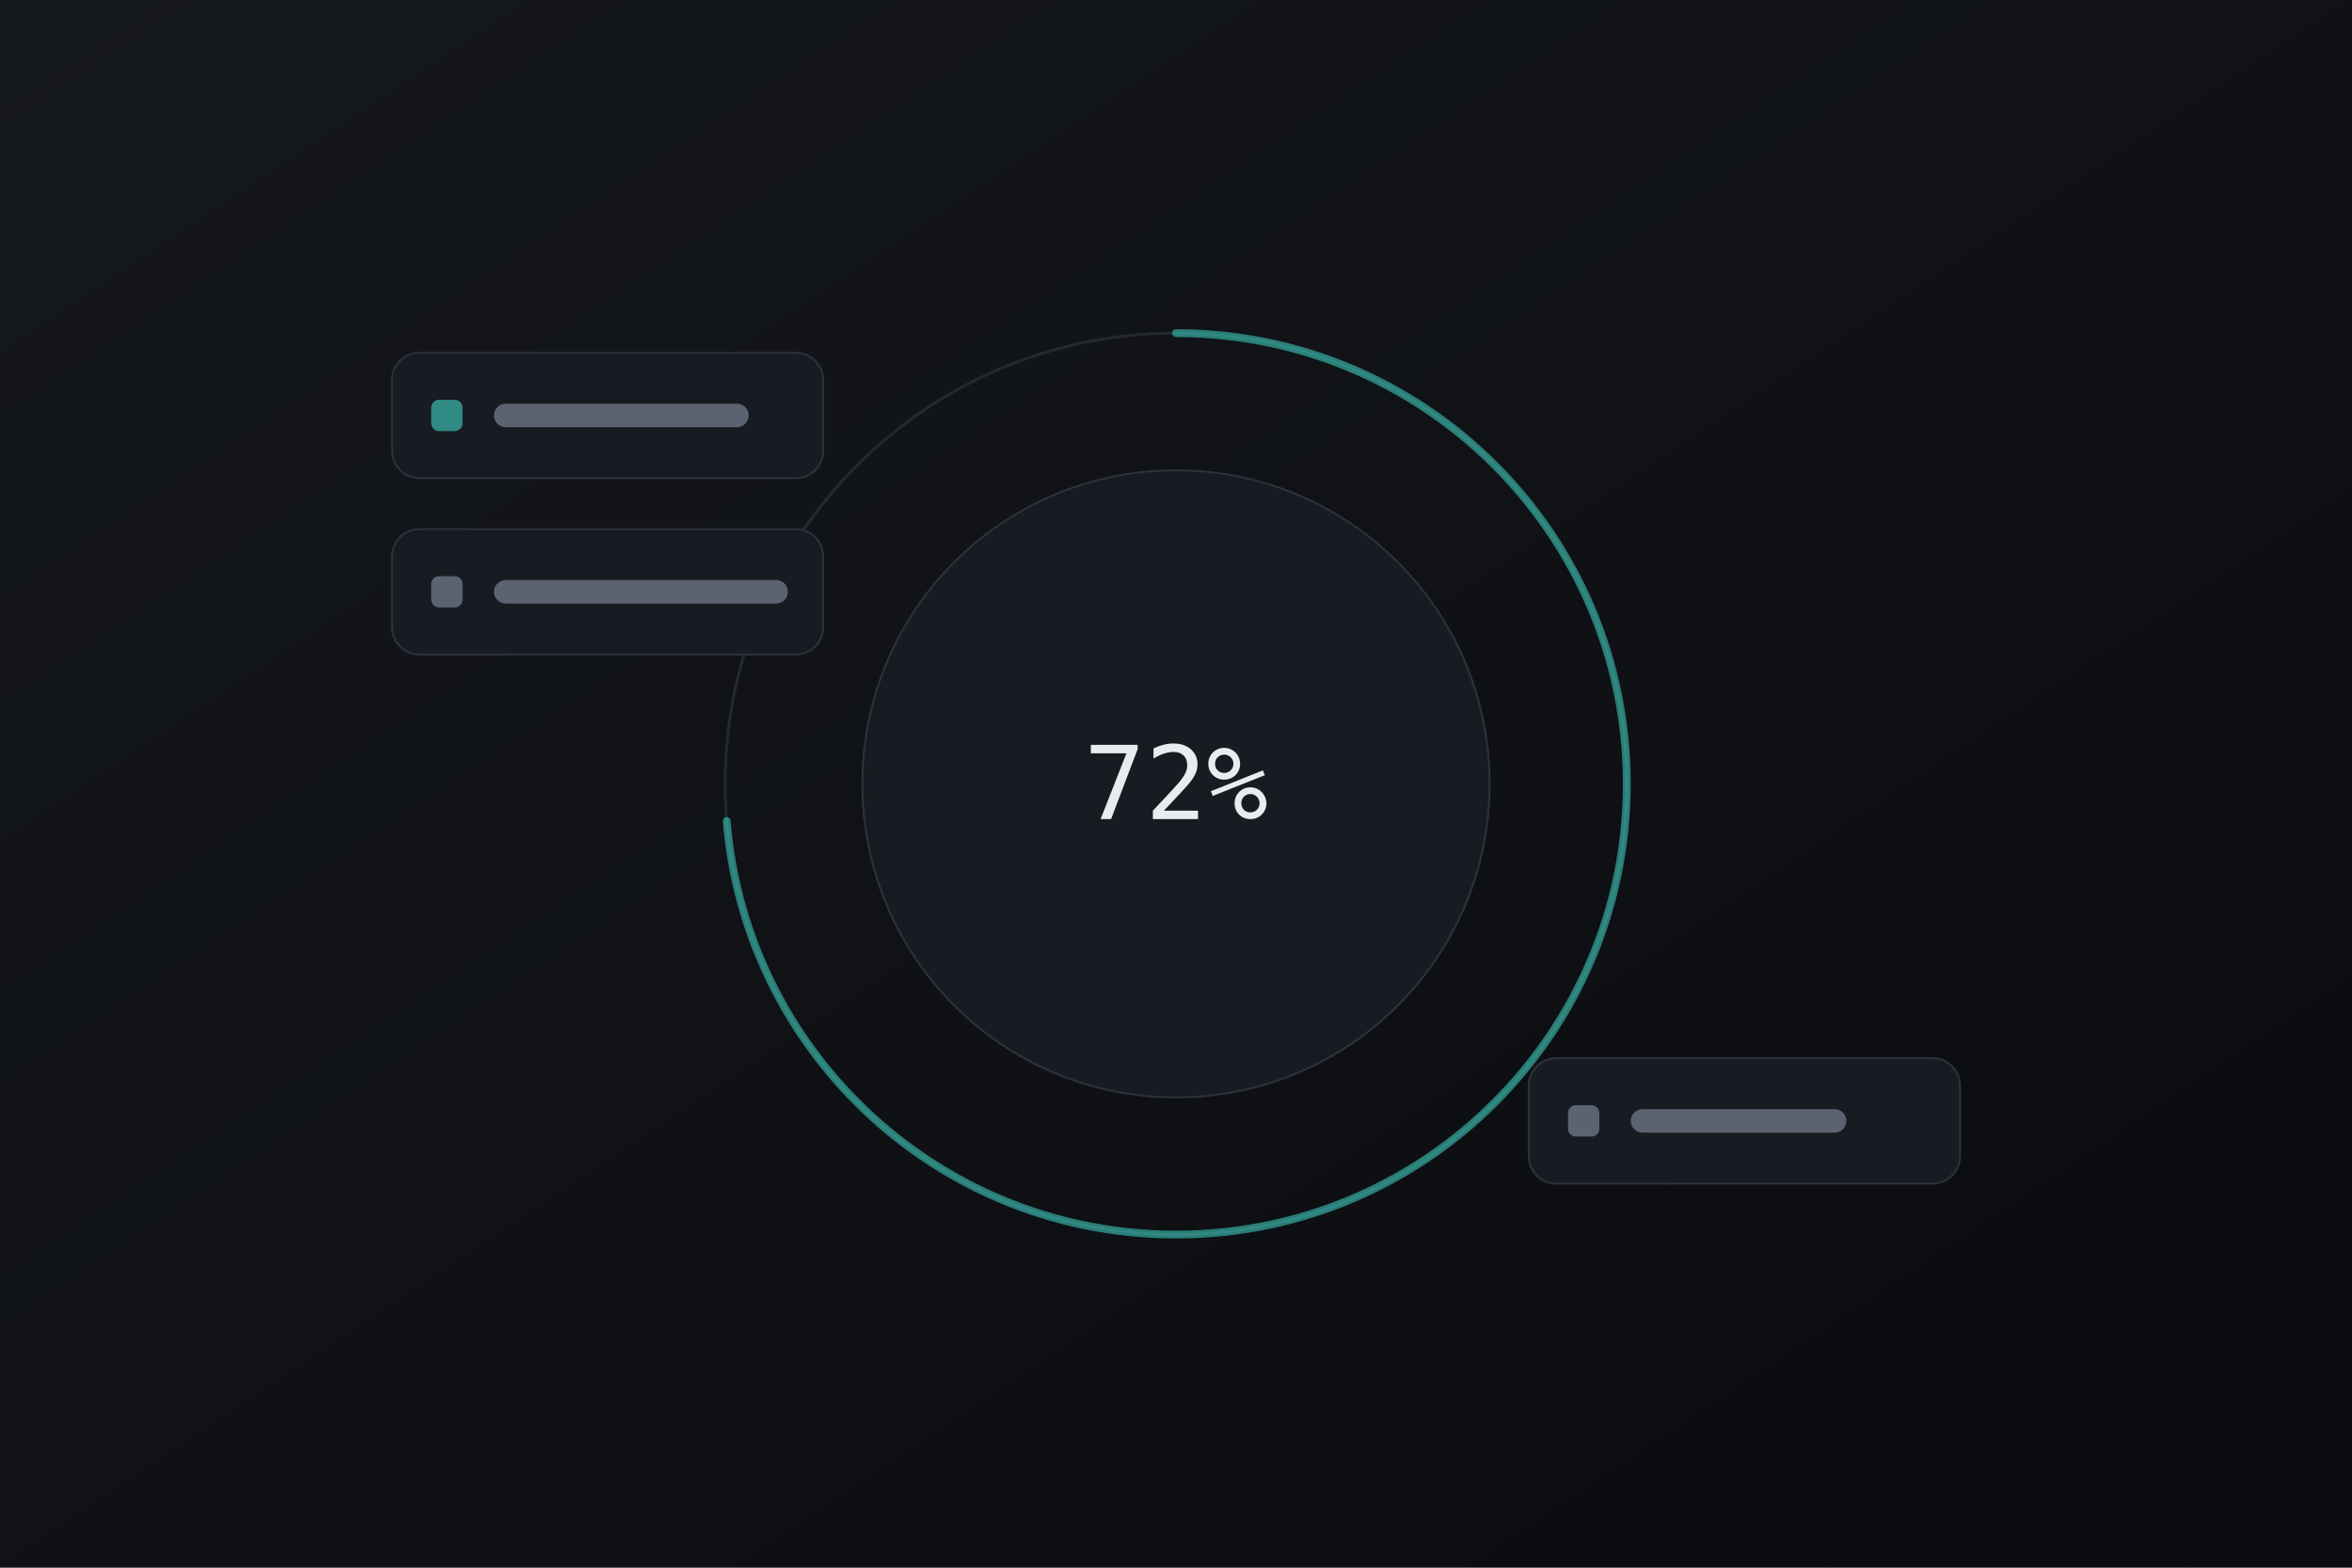
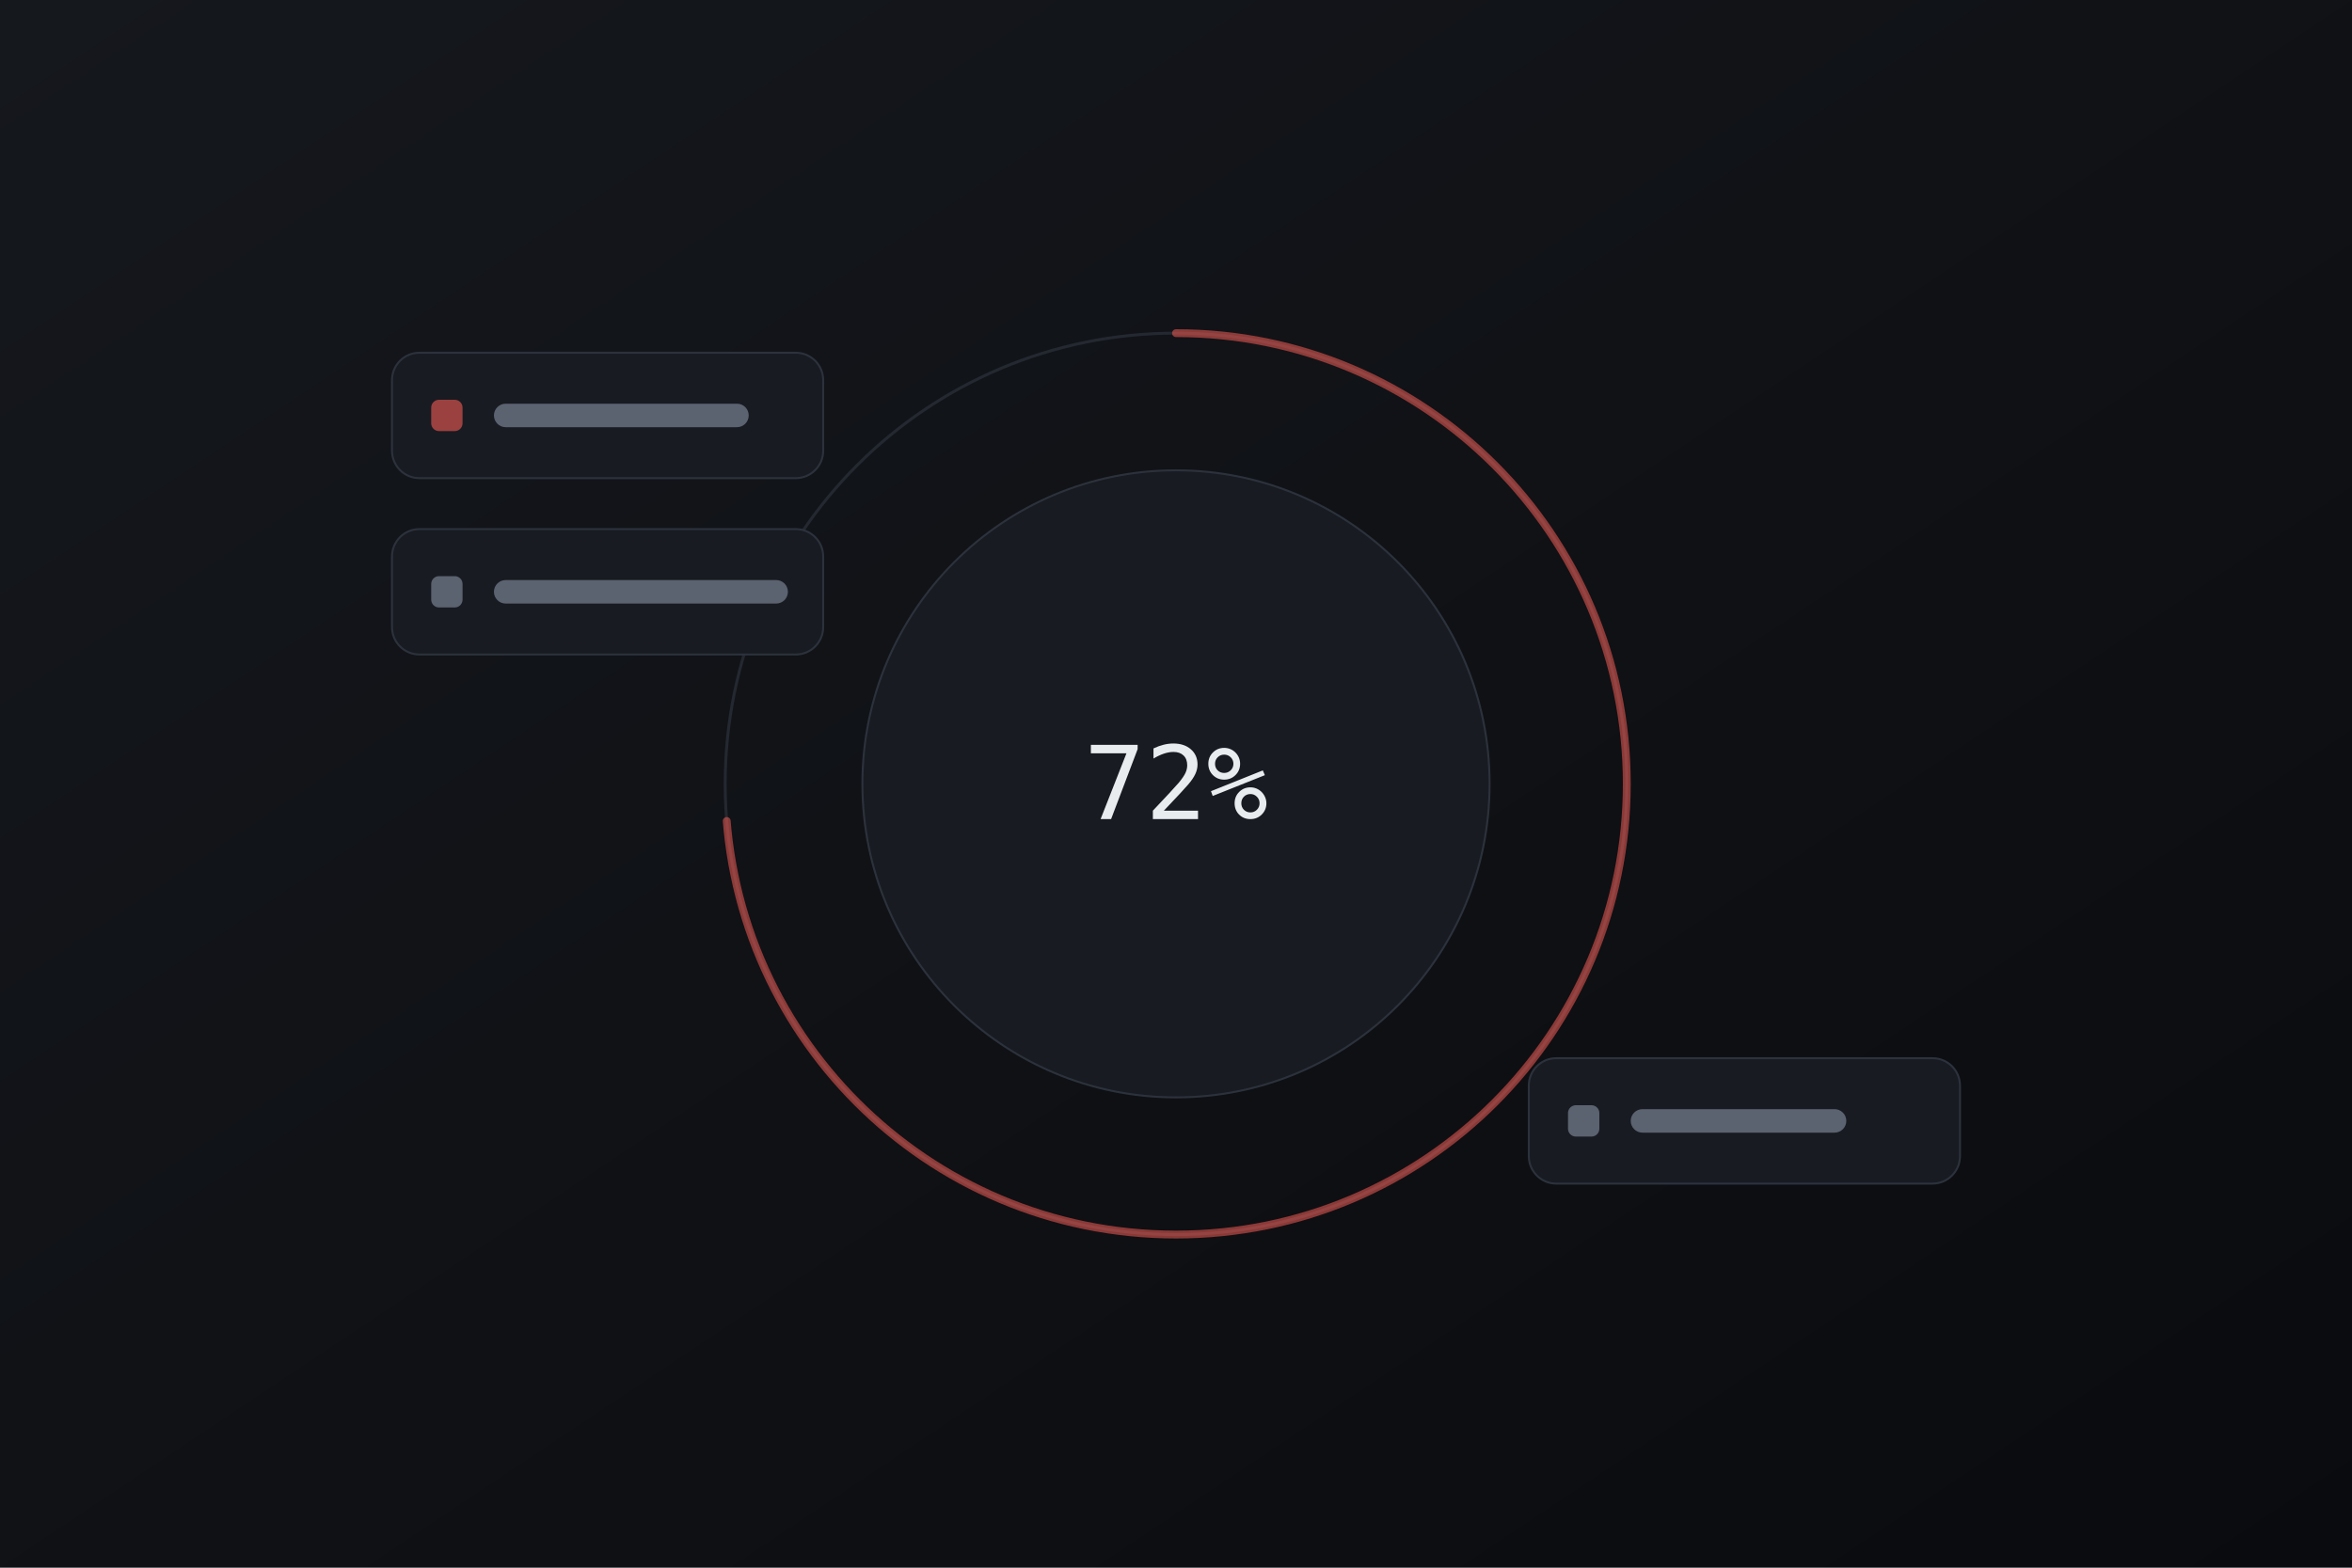
<svg xmlns="http://www.w3.org/2000/svg" width="1200" height="800" viewBox="0 0 1200 800">
  <defs>
    <linearGradient id="bgQuiz" x1="0" y1="0" x2="1" y2="1">
      <stop offset="0%" stop-color="#15181D" />
      <stop offset="100%" stop-color="#0A0B0E" />
    </linearGradient>
  </defs>
  <rect width="1200" height="800" fill="url(#bgQuiz)" />
  <g transform="translate(600,400)">
    <circle r="230" fill="none" stroke="#242830" stroke-width="1.5" />
-     <circle r="230" fill="none" stroke="#3FD6C6" stroke-opacity="0.55" stroke-width="4" stroke-dasharray="1445" stroke-dashoffset="380" stroke-linecap="round" transform="rotate(-90)" />
+     <circle r="230" fill="none" stroke="#F15B55" stroke-opacity="0.55" stroke-width="4" stroke-dasharray="1445" stroke-dashoffset="380" stroke-linecap="round" transform="rotate(-90)" />
    <circle r="160" fill="#181B21" stroke="#2C323C" />
    <text x="0" y="18" text-anchor="middle" font-family="monospace" font-size="52" fill="#E9ECEF">72%</text>
  </g>
  <g transform="translate(200,180)">
    <rect width="220" height="64" rx="14" fill="#181B21" stroke="#2C323C" />
-     <rect x="20" y="24" width="16" height="16" rx="4" fill="#3FD6C6" fill-opacity="0.6" />
+     <rect x="20" y="24" width="16" height="16" rx="4" fill="#F15B55" fill-opacity="0.6" />
    <rect x="52" y="26" width="130" height="12" rx="6" fill="#5B6270" />
  </g>
  <g transform="translate(200,270)">
    <rect width="220" height="64" rx="14" fill="#181B21" stroke="#2C323C" />
    <rect x="20" y="24" width="16" height="16" rx="4" fill="#5B6270" />
    <rect x="52" y="26" width="150" height="12" rx="6" fill="#5B6270" />
  </g>
  <g transform="translate(780,540)">
    <rect width="220" height="64" rx="14" fill="#181B21" stroke="#2C323C" />
    <rect x="20" y="24" width="16" height="16" rx="4" fill="#5B6270" />
    <rect x="52" y="26" width="110" height="12" rx="6" fill="#5B6270" />
  </g>
</svg>
